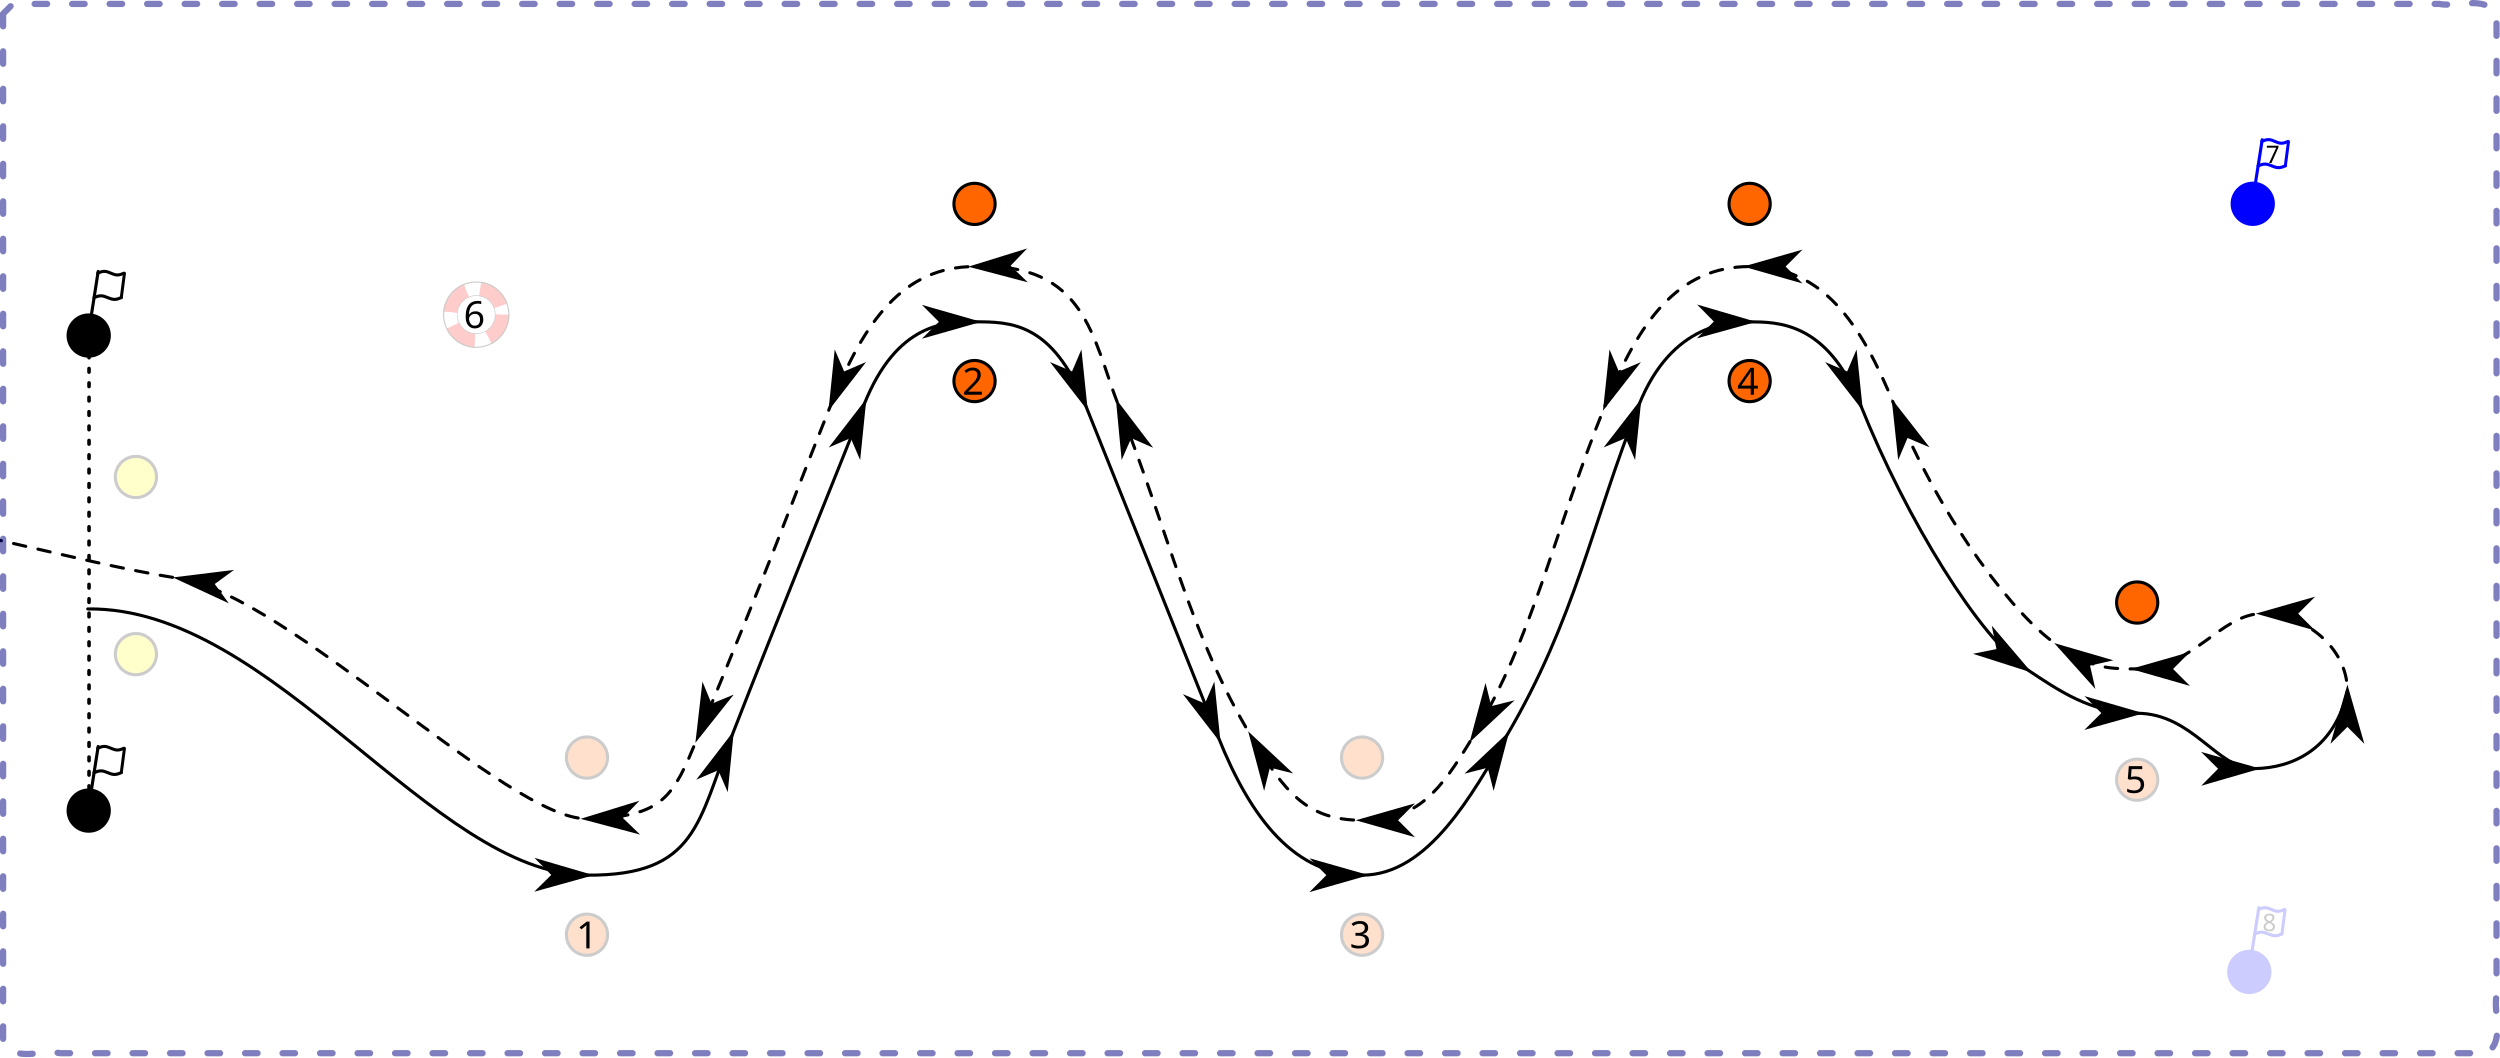
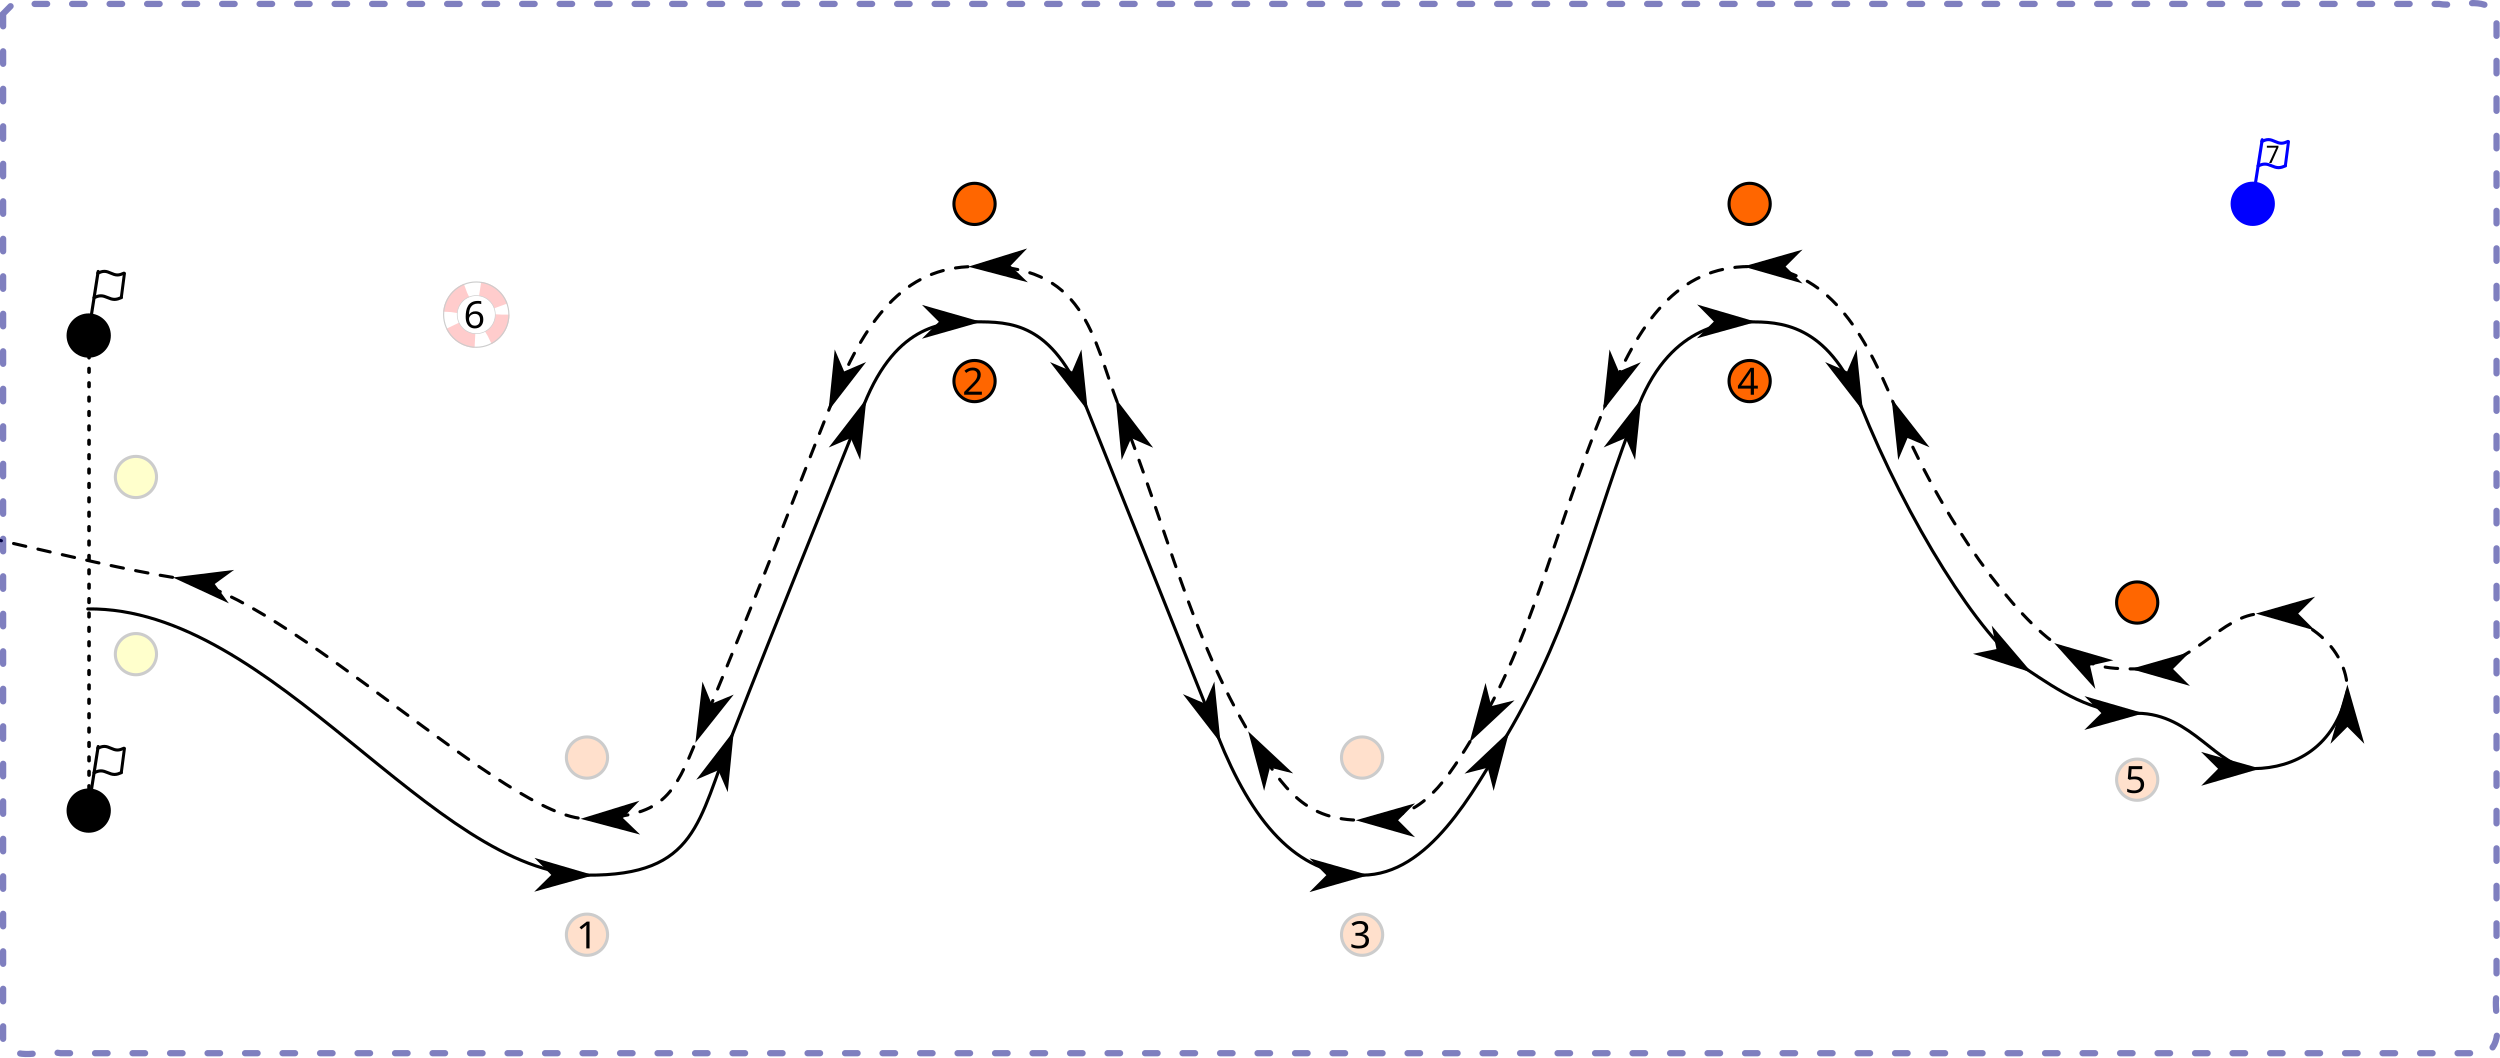
<svg xmlns="http://www.w3.org/2000/svg" version="1.0" id="svg3641" height="360.829" width="853.326" style="enable-background:new" xml:space="preserve">
  <defs id="arrows">
    <marker id="RazorWire" refX="0" refY="0" orient="auto" style="overflow:visible">
      <path id="path5527" style="fill:#34ff00;fill-opacity:1;fill-rule:evenodd;stroke:#34ff00;stroke-width:0.085pt;stroke-opacity:1" d="M 0.019,-0.632 V 0.595 L -6.621,2.568 H 9.113 L 2.979,0.595 V -0.632 L 9.166,-2.472 H -6.594 Z" />
    </marker>
    <marker orient="auto" refY="0" refX="0" id="Scissors" style="overflow:visible">
      <path id="schere" d="M 9.696,-3.847 C 8.661,-5.095 6.794,-5.052 5.4,-4.515 l -8.76,3.283 c -2.548,-1.394 -5.065,-0.995 -5.065,-1.673 0,-0.53 0.487,-0.414 0.414,-1.795 -0.07,-1.326 -1.454,-2.307 -2.763,-2.22 -1.309,-0.008 -2.666,0.995 -2.678,2.379 -0.098,1.393 1.074,2.688 2.461,2.779 1.624,0.242 4.499,-0.742 5.848,1.676 C -6.148,1.766 -7.931,1.771 -9.543,1.679 -10.882,1.602 -12.489,1.985 -13.128,3.301 c -0.617,1.261 -0.012,3.056 1.405,3.442 1.43,0.525 3.393,-0.138 3.733,-1.782 0.262,-1.267 -0.635,-1.862 -0.291,-2.322 0.26,-0.347 1.91,-0.146 4.85,-1.466 L 6.055,4.515 C 7.253,4.85 8.718,4.839 9.78,3.66 L -0.055,-0.057 Z M -9.832,-5.874 c 1.381,0.771 1.268,2.862 -0.167,3.268 -1.298,0.452 -2.956,-0.81 -2.542,-2.216 0.242,-1.154 1.764,-1.579 2.709,-1.052 z m 0.06,8.552 c 1.441,0.532 1.196,2.97 -0.269,3.298 -0.972,0.337 -2.361,-0.148 -2.459,-1.293 -0.189,-1.392 1.446,-2.65 2.728,-2.005 z" style="fill:#34ff00;fill-opacity:1;stroke:#34ff00;stroke-width:1.067;stroke-opacity:1" />
    </marker>
    <marker orient="auto" refY="0" refX="0" id="Legs" style="overflow:visible">
      <g id="g5494" transform="scale(-0.7)" style="fill:#34ff00;fill-opacity:1;stroke:#34ff00;stroke-opacity:1">
        <g id="g5496" transform="matrix(0,-1,-1,0,22.0892,22.73484)" style="fill:#34ff00;fill-opacity:1;stroke:#34ff00;stroke-opacity:1">
          <path id="path5498" d="m 22.636,22.054 c -7.371,5.036 -2.618,7.047 -6.23,14.339" style="fill:#34ff00;fill-opacity:1;fill-rule:evenodd;stroke:#34ff00;stroke-width:1.067pt;stroke-opacity:1" />
          <path id="path5500" d="m 22.825,21.918 c -1.451,8.904 3.772,9.355 4.805,14.747" style="fill:#34ff00;fill-opacity:1;fill-rule:evenodd;stroke:#34ff00;stroke-width:1.067pt;stroke-opacity:1" />
        </g>
        <path id="path5502" d="m -15.029,-7.181 -0.984,4.313 4.227,-1.305 z" style="fill:#34ff00;fill-opacity:1;fill-rule:evenodd;stroke:#34ff00;stroke-width:1.067pt;stroke-opacity:1" />
        <path id="path5504" d="m -16.23,4.861 1.999,3.946 2.418,-3.704 z" style="fill:#34ff00;fill-opacity:1;fill-rule:evenodd;stroke:#34ff00;stroke-width:1.067pt;stroke-opacity:1" />
      </g>
    </marker>
    <linearGradient id="linearGradient5477">
      <stop style="stop-color:#57e307;stop-opacity:1;" offset="0" id="stop5479" />
    </linearGradient>
    <marker style="overflow:visible" id="Arrow1Lend" refX="0" refY="0" orient="auto">
      <path style="fill-rule:evenodd;stroke:#000000;stroke-width:0.853pt;marker-start:none" d="M -10.667,0 -14.933,4.267 0,0 -14.933,-4.267 Z" id="path3104" />
    </marker>
    <marker style="overflow:visible" id="Arrow1Lstart" refX="0" refY="0" orient="auto">
      <path style="fill-rule:evenodd;stroke:#000000;stroke-width:0.853pt;marker-start:none" d="M 10.667,0 14.933,-4.267 0,0 14.933,4.267 Z" id="path3282" />
    </marker>
    <marker style="overflow:visible" id="Arrow1Lstart-7" refX="0" refY="0" orient="auto">
      <path style="fill-rule:evenodd;stroke:#000000;stroke-width:0.853pt;marker-start:none" d="M 10.667,0 14.933,-4.267 0,0 14.933,4.267 Z" id="path3282-4" />
    </marker>
    <marker style="overflow:visible" id="Arrow1Lend-6" refX="0" refY="0" orient="auto">
      <path style="fill-rule:evenodd;stroke:#000000;stroke-width:0.853pt;marker-start:none" d="M -10.667,0 -14.933,4.267 0,0 -14.933,-4.267 Z" id="path3104-0" />
    </marker>
  </defs>
  <g transform="translate(-215.4445,-435.3955)" style="display:inline" id="Parcours">
    <defs id="defs2076" />
    <g id="g1" />
    <g id="layer6" style="display:inline">
      <g transform="translate(18.94796,85.04597)" id="Zeitnahme" style="display:inline">
        <g id="g13156" transform="translate(-177.6378,-94.48819)">
          <path style="fill:#000000;fill-opacity:1;stroke:#000000;stroke-width:1.762" d="m 411.087,559.37 c 0,-3.685 -2.986,-6.678 -6.678,-6.678 -3.683,0 -6.678,2.987 -6.678,6.678 0,3.685 2.987,6.678 6.678,6.678 3.685,0 6.678,-2.987 6.678,-6.678 z" id="Zeit_oben" />
        </g>
        <g id="g13172" transform="translate(-177.6378,67.66194)">
          <path style="fill:#000000;fill-opacity:1;stroke:#000000;stroke-width:1.762" d="m 411.087,559.37 c 0,-3.685 -2.986,-6.678 -6.678,-6.678 -3.683,0 -6.678,2.987 -6.678,6.678 0,3.685 2.987,6.678 6.678,6.678 3.685,0 6.678,-2.987 6.678,-6.678 z" id="Zeit_unten" />
        </g>
        <path style="fill:none;stroke:#000000;stroke-width:1.228;stroke-linecap:round;stroke-linejoin:miter;stroke-miterlimit:4;stroke-dasharray:1.228, 3.684;stroke-dashoffset:0;stroke-opacity:1" d="m 226.886,466.315 c 0,23.379 0,46.759 0,70.138 0,19.991 0,67.885 0,87.271" id="path14169" />
      </g>
      <g transform="translate(113.4362,157.2769)" id="Tor1" opacity="0.2" style="display:inline;fill:#ff6600">
        <path style="fill:#ff6600;stroke:#000000;stroke-width:1.056" d="m 309.393,536.693 c 0,-3.883 -3.149,-7.032 -7.031,-7.032 -3.881,0 -7.031,3.148 -7.031,7.032 0,3.883 3.15,7.031 7.031,7.031 3.882,0 7.031,-3.147 7.031,-7.031 z" id="Tor1_innen" />
        <path style="fill:#ff6600;stroke:#000000;stroke-width:1.056" d="m 309.393,597.166 c 0,-3.883 -3.149,-7.032 -7.031,-7.032 -3.881,0 -7.031,3.148 -7.031,7.032 0,3.883 3.15,7.031 7.031,7.031 3.882,0 7.031,-3.147 7.031,-7.031 z" id="Tor1_aussen" />
      </g>
      <g transform="translate(226.8221,-31.69941)" id="Tor2" style="display:inline;fill:#ff6600">
        <path style="fill:#ff6600;stroke:#000000;stroke-width:1.056" d="m 328.291,536.693 c 0,-3.883 -3.149,-7.032 -7.031,-7.032 -3.881,0 -7.031,3.148 -7.031,7.032 0,3.883 3.15,7.031 7.031,7.031 3.882,0 7.031,-3.147 7.031,-7.031 z" id="Tor2_aussen" />
        <path style="fill:#ff6600;stroke:#000000;stroke-width:1.056" d="m 328.291,597.166 c 0,-3.883 -3.149,-7.032 -7.031,-7.032 -3.881,0 -7.031,3.148 -7.031,7.032 0,3.883 3.15,7.031 7.031,7.031 3.882,0 7.031,-3.147 7.031,-7.031 z" id="Tor2_innen" />
      </g>
      <g transform="translate(340.2078,157.2769)" id="Tor3" opacity="0.2" style="display:inline;fill:#ff6600">
        <path style="fill:#ff6600;stroke:#000000;stroke-width:1.056" d="m 347.189,536.693 c 0,-3.883 -3.149,-7.032 -7.031,-7.032 -3.881,0 -7.031,3.148 -7.031,7.032 0,3.883 3.15,7.031 7.031,7.031 3.882,0 7.031,-3.147 7.031,-7.031 z" id="Tor3_innen" />
        <path style="fill:#ff6600;stroke:#000000;stroke-width:1.056" d="m 347.189,597.166 c 0,-3.883 -3.149,-7.032 -7.031,-7.032 -3.881,0 -7.031,3.148 -7.031,7.032 0,3.883 3.15,7.031 7.031,7.031 3.882,0 7.031,-3.147 7.031,-7.031 z" id="Tor3_aussen" />
      </g>
      <g transform="translate(453.5935,-31.69941)" id="Tor4" style="display:inline;fill:#ff6600">
        <path style="fill:#ff6600;stroke:#000000;stroke-width:1.056" d="m 366.086,536.693 c 0,-3.883 -3.149,-7.032 -7.031,-7.032 -3.881,0 -7.031,3.148 -7.031,7.032 0,3.883 3.15,7.031 7.031,7.031 3.882,0 7.031,-3.147 7.031,-7.031 z" id="Tor4_aussen" />
        <path style="fill:#ff6600;stroke:#000000;stroke-width:1.056" d="m 366.086,597.166 c 0,-3.883 -3.149,-7.032 -7.031,-7.032 -3.881,0 -7.031,3.148 -7.031,7.032 0,3.883 3.15,7.031 7.031,7.031 3.882,0 7.031,-3.147 7.031,-7.031 z" id="Tor4_innen" />
      </g>
      <g transform="translate(566.9793,104.3635)" id="Tor5" style="display:inline;fill:#ff6600">
        <path style="fill:#ff6600;stroke:#000000;stroke-width:1.056" d="m 384.984,536.693 c 0,-3.883 -3.149,-7.032 -7.031,-7.032 -3.881,0 -7.031,3.148 -7.031,7.032 0,3.883 3.15,7.031 7.031,7.031 3.882,0 7.031,-3.147 7.031,-7.031 z" id="Tor5_oben" />
        <path style="fill:#ff6600;stroke:#000000;stroke-width:1.056" d="m 384.984,597.166 c 0,-3.883 -3.149,-7.032 -7.031,-7.032 -3.881,0 -7.031,3.148 -7.031,7.032 0,3.883 3.15,7.031 7.031,7.031 3.882,0 7.031,-3.147 7.031,-7.031 z" id="Tor5_unten" opacity="0.2" />
      </g>
      <g transform="translate(18.94796,138.3793)" id="Schikane" opacity="0.2" style="display:inline">
        <g style="fill:none" id="Ring">
          <ellipse id="path8826" style="fill:none;stroke:#ff0000;stroke-width:4.821;stroke-linecap:butt;stroke-linejoin:round;stroke-miterlimit:4;stroke-dasharray:9.643, 4.821;stroke-dashoffset:0;stroke-opacity:1" cx="359.055" cy="404.409" rx="8.928" ry="8.928" />
          <ellipse style="display:inline;fill:none;stroke:#000000;stroke-width:0.229;stroke-linecap:round;stroke-linejoin:round;stroke-miterlimit:4;stroke-dasharray:none;stroke-dashoffset:0;stroke-opacity:1" id="path3620" cx="359.055" cy="404.409" rx="6.5" ry="6.5" />
          <ellipse style="display:inline;fill:none;stroke:#000000;stroke-width:0.393;stroke-linecap:round;stroke-linejoin:round;stroke-miterlimit:4;stroke-dasharray:none;stroke-dashoffset:0;stroke-opacity:1" id="path2733" cx="359.055" cy="404.409" rx="11.142" ry="11.142" />
        </g>
      </g>
      <g transform="translate(-40.52031,61.51377)" id="StartZiel" opacity="0.2" style="display:inline">
        <path style="fill:#ffff00;stroke:#000000;stroke-width:1.056" d="m 309.393,536.693 c 0,-3.883 -3.149,-7.032 -7.031,-7.032 -3.881,0 -7.031,3.148 -7.031,7.032 0,3.883 3.15,7.031 7.031,7.031 3.882,0 7.031,-3.147 7.031,-7.031 z" id="StartZiel_oben" />
        <path style="fill:#ffff00;stroke:#000000;stroke-width:1.056" d="m 309.393,597.166 c 0,-3.883 -3.149,-7.032 -7.031,-7.032 -3.881,0 -7.031,3.148 -7.031,7.032 0,3.883 3.15,7.031 7.031,7.031 3.882,0 7.031,-3.147 7.031,-7.031 z" id="StartZiel_unten" />
      </g>
    </g>
  </g>
  <g transform="translate(-215.4445,-435.3955)" style="display:inline" id="ParcoursLabel">
    <defs id="defs2832" />
    <g id="g3113" style="display:inline">
      <text xml:space="preserve" style="font-style:normal;font-weight:normal;font-size:12.8px;line-height:0%;font-family:'Arial Black';display:inline;fill:#000000;fill-opacity:1;stroke:none;stroke-width:1.067" x="373.691" y="547.37" id="Nummer_Schikane">
        <tspan id="tspan3032" x="373.691" y="547.37" style="font-size:12.8px;line-height:1.25;stroke-width:1.067">6</tspan>
      </text>
      <text xml:space="preserve" style="font-style:normal;font-weight:normal;font-size:12.8px;line-height:0%;font-family:'Arial Black';display:inline;fill:#000000;fill-opacity:1;stroke:none;stroke-width:1.067" x="412.13" y="759.102" id="Nummer_Tor1">
        <tspan id="tspan3036" x="412.13" y="759.102" style="font-size:12.8px;line-height:1.25;stroke-width:1.067">1</tspan>
      </text>
      <text xml:space="preserve" style="font-style:normal;font-weight:normal;font-size:12.8px;line-height:0%;font-family:'Arial Black';display:inline;fill:#000000;fill-opacity:1;stroke:none;stroke-width:1.067" x="808.383" y="570.125" id="Nummer_Tor4">
        <tspan id="tspan3040" x="808.383" y="570.125" style="font-size:12.8px;line-height:1.25;stroke-width:1.067">4</tspan>
      </text>
      <text xml:space="preserve" style="font-style:normal;font-weight:normal;font-size:12.8px;line-height:0%;font-family:'Arial Black';display:inline;fill:#000000;fill-opacity:1;stroke:none;stroke-width:1.067" x="940.704" y="706.032" id="Nummer_Tor5">
        <tspan id="tspan3044" x="940.704" y="706.032" style="font-size:12.8px;line-height:1.25;stroke-width:1.067">5</tspan>
      </text>
      <text xml:space="preserve" style="font-style:normal;font-weight:normal;font-size:12.8px;line-height:0%;font-family:'Arial Black';display:inline;fill:#000000;fill-opacity:1;stroke:none;stroke-width:1.067" x="676.131" y="759.024" id="Nummer_Tor3">
        <tspan id="tspan3048" x="676.131" y="759.024" style="font-size:12.8px;line-height:1.25;stroke-width:1.067">3</tspan>
      </text>
      <g transform="translate(579.9631,-35.51099)" id="Speedboje_oben" style="display:inline">
        <path id="path3052" d="m 411.087,540.472 c 0,-3.685 -2.986,-6.678 -6.678,-6.678 -3.683,0 -6.678,2.987 -6.678,6.678 0,3.685 2.987,6.678 6.678,6.678 3.685,0 6.678,-2.987 6.678,-6.678 z" style="fill:#0000ff;fill-opacity:1;stroke:#0000ff;stroke-width:1.762" />
        <g style="stroke:#0000ff" id="g3062">
          <path id="path3054" d="m 407.511,519.18 c 0.372,-0.161 0.745,-0.325 1.117,-0.438 0.372,-0.114 0.744,-0.181 1.117,-0.181 0.372,0 0.744,0.063 1.117,0.181 0.372,0.113 0.744,0.273 1.116,0.438 0.369,0.16 0.745,0.321 1.117,0.434 0.369,0.114 0.745,0.181 1.117,0.181 0.368,0 0.745,-0.064 1.117,-0.181 0.368,-0.113 0.744,-0.274 1.117,-0.434" style="fill:none;stroke:#0000ff;stroke-width:1.052;stroke-linecap:round;stroke-linejoin:round" />
          <path id="path3056" d="m 407.643,518.601 -2.7,17.3 v 0.258 0" style="fill:none;stroke:#0000ff;stroke-width:1.067;stroke-linecap:round;stroke-linejoin:round" />
          <path id="path3058" d="m 406.246,527.522 c 0.384,-0.158 0.775,-0.317 1.163,-0.429 0.383,-0.113 0.775,-0.179 1.163,-0.179 0.383,0 0.774,0.062 1.163,0.179 0.387,0.112 0.774,0.271 1.163,0.429 0.387,0.159 0.774,0.317 1.162,0.433 0.388,0.109 0.775,0.175 1.163,0.175 0.388,0 0.775,-0.062 1.163,-0.175 0.387,-0.112 0.775,-0.271 1.163,-0.433" style="fill:none;stroke:#0000ff;stroke-width:1.067;stroke-linecap:round;stroke-linejoin:round" />
          <path id="path3060" d="m 416.604,519.31 -1.039,7.969 v 0.12 0" style="fill:none;stroke:#0000ff;stroke-width:1.024;stroke-linecap:round" />
        </g>
        <text xml:space="preserve" style="font-style:normal;font-weight:normal;font-size:12.8px;line-height:0%;font-family:'Arial Black';fill:#000000;fill-opacity:1;stroke:none;stroke-width:1.067" x="408.873" y="526.543" id="text3066">
          <tspan id="tspan3064" x="408.873" y="526.543" style="font-size:8.242px;line-height:1.25;stroke-width:1.067">7</tspan>
        </text>
      </g>
      <text xml:space="preserve" style="font-style:normal;font-weight:normal;font-size:12.8px;line-height:0%;font-family:'Arial Black';display:inline;fill:#000000;fill-opacity:1;stroke:none;stroke-width:1.067" x="543.926" y="570.125" id="Nummer_Tor2">
        <tspan id="tspan3088" x="543.926" y="570.125" style="font-size:12.8px;line-height:1.25;stroke-width:1.067">2</tspan>
      </text>
      <g id="Zeit_oben_Flagge">
        <path id="path3092" d="m 248.821,528.636 c 0.372,-0.161 0.745,-0.325 1.117,-0.438 0.372,-0.114 0.744,-0.181 1.117,-0.181 0.372,0 0.744,0.063 1.117,0.181 0.372,0.113 0.744,0.273 1.116,0.438 0.369,0.16 0.745,0.321 1.117,0.434 0.369,0.114 0.745,0.181 1.117,0.181 0.368,0 0.745,-0.064 1.117,-0.181 0.368,-0.113 0.744,-0.274 1.117,-0.434" style="display:inline;fill:none;stroke:#000000;stroke-width:1.052;stroke-linecap:round;stroke-linejoin:round" />
        <path id="path3094" d="m 248.953,528.057 -2.7,17.3 v 0.258 0" style="display:inline;fill:none;stroke:#000000;stroke-width:1.067;stroke-linecap:round;stroke-linejoin:round" />
        <path id="path3096" d="m 247.556,536.977 c 0.384,-0.158 0.775,-0.317 1.163,-0.429 0.383,-0.113 0.775,-0.179 1.163,-0.179 0.383,0 0.774,0.062 1.163,0.179 0.387,0.112 0.774,0.271 1.163,0.429 0.387,0.159 0.774,0.317 1.162,0.433 0.388,0.109 0.775,0.175 1.163,0.175 0.388,0 0.775,-0.062 1.163,-0.175 0.387,-0.112 0.775,-0.271 1.163,-0.433" style="display:inline;fill:none;stroke:#000000;stroke-width:1.067;stroke-linecap:round;stroke-linejoin:round" />
        <path id="path3098" d="m 257.914,528.766 -1.039,7.969 v 0.12 0" style="display:inline;fill:none;stroke:#000000;stroke-width:1.024;stroke-linecap:round" />
      </g>
      <g id="Zeit_unten_Flagge">
        <path id="path3102" d="m 248.821,690.786 c 0.372,-0.161 0.745,-0.325 1.117,-0.438 0.372,-0.114 0.744,-0.181 1.117,-0.181 0.372,0 0.744,0.063 1.117,0.181 0.372,0.113 0.744,0.273 1.116,0.438 0.369,0.16 0.745,0.321 1.117,0.434 0.369,0.114 0.745,0.181 1.117,0.181 0.368,0 0.745,-0.064 1.117,-0.181 0.368,-0.113 0.744,-0.274 1.117,-0.434" style="display:inline;fill:none;stroke:#000000;stroke-width:1.052;stroke-linecap:round;stroke-linejoin:round" />
        <path id="path3105" d="m 248.953,690.207 -2.7,17.3 v 0.258 0" style="display:inline;fill:none;stroke:#000000;stroke-width:1.067;stroke-linecap:round;stroke-linejoin:round" />
        <path id="path3107" d="m 247.556,699.127 c 0.384,-0.158 0.775,-0.317 1.163,-0.429 0.383,-0.113 0.775,-0.179 1.163,-0.179 0.383,0 0.774,0.062 1.163,0.179 0.387,0.112 0.774,0.271 1.163,0.429 0.387,0.159 0.774,0.317 1.162,0.433 0.388,0.109 0.775,0.175 1.163,0.175 0.388,0 0.775,-0.062 1.163,-0.175 0.387,-0.112 0.775,-0.271 1.163,-0.433" style="display:inline;fill:none;stroke:#000000;stroke-width:1.067;stroke-linecap:round;stroke-linejoin:round" />
        <path id="path3109" d="m 257.914,690.916 -1.039,7.969 v 0.12 0" style="display:inline;fill:none;stroke:#000000;stroke-width:1.024;stroke-linecap:round" />
      </g>
    </g>
  </g>
-   <g transform="translate(363.3543,-208.7303)" id="Speedboje_unten" opacity="0.2" style="display:inline;enable-background:new">
-     <path id="path2174" d="m 411.087,540.472 c 0,-3.685 -2.986,-6.678 -6.678,-6.678 -3.683,0 -6.678,2.987 -6.678,6.678 0,3.685 2.987,6.678 6.678,6.678 3.685,0 6.678,-2.987 6.678,-6.678 z" style="fill:#0000ff;fill-opacity:1;stroke:#0000ff;stroke-width:1.762" />
-     <g style="fill:none;stroke:#0000ff" id="g2184">
-       <path id="path2176" d="m 407.511,519.18 c 0.372,-0.161 0.745,-0.325 1.117,-0.438 0.372,-0.114 0.744,-0.181 1.117,-0.181 0.372,0 0.744,0.063 1.117,0.181 0.372,0.113 0.744,0.273 1.116,0.438 0.369,0.16 0.745,0.321 1.117,0.434 0.369,0.114 0.745,0.181 1.117,0.181 0.368,0 0.745,-0.064 1.117,-0.181 0.368,-0.113 0.744,-0.274 1.117,-0.434" style="fill:none;stroke:#0000ff;stroke-width:1.052;stroke-linecap:round;stroke-linejoin:round" />
-       <path id="path2178" d="m 407.643,518.601 -2.7,17.3 v 0.258 0" style="fill:none;stroke:#0000ff;stroke-width:1.067;stroke-linecap:round;stroke-linejoin:round" />
-       <path id="path2180" d="m 406.246,527.522 c 0.384,-0.158 0.775,-0.317 1.163,-0.429 0.383,-0.113 0.775,-0.179 1.163,-0.179 0.383,0 0.774,0.062 1.163,0.179 0.387,0.112 0.774,0.271 1.163,0.429 0.387,0.159 0.774,0.317 1.162,0.433 0.388,0.109 0.775,0.175 1.163,0.175 0.388,0 0.775,-0.062 1.163,-0.175 0.387,-0.112 0.775,-0.271 1.163,-0.433" style="fill:none;stroke:#0000ff;stroke-width:1.067;stroke-linecap:round;stroke-linejoin:round" />
-       <path id="path2182" d="m 416.604,519.31 -1.039,7.969 v 0.12 0" style="fill:none;stroke:#0000ff;stroke-width:1.024;stroke-linecap:round" />
-     </g>
-     <text xml:space="preserve" style="font-style:normal;font-weight:normal;font-size:12.8px;line-height:0%;font-family:'Arial Black';fill:#000000;fill-opacity:1;stroke:none;stroke-width:1.067" x="408.873" y="526.543" id="text2188">
-       <tspan id="tspan2186" x="408.873" y="526.543" style="font-size:8.242px;line-height:1.25;stroke-width:1.067">8</tspan>
-     </text>
-   </g>
  <g transform="translate(-215.4445,-435.3955)" style="display:inline" id="Klasse1">
    <text id="text176" y="328.002" x="595.582" style="font-style:normal;font-weight:normal;font-size:12.8px;line-height:0%;font-family:Verdana;text-align:center;text-anchor:middle;display:inline;fill:#000000;fill-opacity:1;stroke:none;stroke-width:1.067" xml:space="preserve">
      <tspan style="font-weight:bold;font-size:38.4px;line-height:1.25;text-align:center;text-anchor:middle;stroke-width:1.067" y="328.002" x="595.582" id="tspan178">DMYV-Jugend</tspan>
      <tspan id="tspan180" style="font-weight:bold;font-size:38.4px;line-height:1.25;text-align:center;text-anchor:middle;stroke-width:1.067" y="376.002" x="595.582">Motorboot-Slalom</tspan>
      <tspan style="font-weight:bold;font-size:38.4px;line-height:1.25;text-align:center;text-anchor:middle;stroke-width:1.067" id="tspan182" y="424.002" x="595.582">Klasse 1</tspan>
    </text>
    <text id="text184" y="876.114" x="243.389" style="font-style:normal;font-weight:normal;font-size:12.8px;line-height:0%;font-family:Verdana;display:inline;fill:#000000;fill-opacity:1;stroke:none;stroke-width:1.067" xml:space="preserve">
      <tspan y="876.114" x="243.389" id="tspan186" style="font-size:19.2px;line-height:1.25;stroke-width:1.067">Ablegen - Startlinie - Tonnentore 1 - 2 - 3 - 4 - vorwärts durch das Tor 5 - </tspan>
      <tspan id="tspan188" y="900.114" x="243.389" style="font-size:19.2px;line-height:1.25;stroke-width:1.067">kreisen und vorwärts wieder in den Parcours durch die Tore 5 - 4 - 3 - 2 - 1 - Ziellinie - </tspan>
      <tspan id="tspan190" y="924.114" x="243.389" style="font-size:19.2px;line-height:1.25;stroke-width:1.067">anlegen und an der Klampe mit Kopfschlag belegen.</tspan>
    </text>
    <path id="path192" d="m 1016.681,671.264 c -4.152,19.152 -18.021,26.368 -31.9,26.483 -12.697,0 -20.949,-18.813 -39.85,-18.896 -15.737,-0.069 -26.454,-7.531 -37.85,-15.118 -15.74,-10.479 -40.728,-50.553 -56.6,-90.187 -11.339,-28.313 -28.161,-28.228 -37.8,-28.3 -6.004,-0.045 -26.461,-0.013 -37.8,28.3 -15.842,39.558 -21.656,73.302 -45.4,113.367 -11.287,19.045 -26.36,47.188 -49.067,47.2 -22.707,0.011 -37.81,-18.722 -49.167,-47.2 -17.25,-43.257 -29.469,-73.822 -45.333,-113.367 -11.358,-28.313 -25.694,-28.295 -37.767,-28.3 -9.642,-0.004 -26.516,-0.013 -37.8,28.3 -15.198,38.135 -28.391,70.213 -45.233,113.367 -11.479,28.478 -11.489,47.459 -49.267,47.2 -53.035,-0.364 -106.868,-91.616 -170.443,-90.871" style="display:inline;fill:none;stroke:#000000;stroke-width:1.067;stroke-linecap:round;stroke-linejoin:round;stroke-miterlimit:4;stroke-dasharray:none;stroke-dashoffset:0;stroke-opacity:1;marker-start:none;marker-mid:url(#Arrow1Lstart);marker-end:none" />
    <path id="path194" d="m 169.627,612.629 c 24.841,0 70.049,14.434 107.019,20.214 36.97,5.781 112.616,82.538 139.168,82.002 26.401,-0.532 29.393,-7.578 37.833,-27.933 28.692,-69.192 27.586,-68.719 45.4,-113.367 11.297,-28.313 24.587,-47.167 49.1,-47.167 37.843,-1.65 40.203,24.532 48.967,47.167 17.67,44.741 24.342,78.106 45.5,113.367 11.339,18.896 18.902,28.467 37.8,28.467 18.898,0 26.428,-9.571 37.767,-28.467 21.141,-35.231 27.177,-68.776 45.233,-113.367 11.465,-28.313 24.636,-47.167 49.267,-47.167 24.631,0 37.799,18.853 49.267,47.167 16.312,40.274 42.165,73.498 56.53,82.534 11.104,6.984 14.864,7.653 26.454,7.653 18.901,-10e-6 28.56,-18.895 42.717,-18.895 13.99,0 29.033,11.242 29.033,26.425" style="display:inline;fill:none;stroke:#000000;stroke-width:1.067;stroke-linecap:round;stroke-linejoin:round;stroke-miterlimit:4;stroke-dasharray:4.268, 4.268;stroke-dashoffset:0;stroke-opacity:1;marker-start:none;marker-mid:url(#Arrow1Lstart);marker-end:url(#Arrow1Lstart)" />
  </g>
  <g id="Export_Area" style="display:inline;opacity:1" transform="translate(-180.8124,-194.4877)">
    <path style="display:inline;opacity:0.5;fill:none;fill-opacity:1;fill-rule:nonzero;stroke:#000080;stroke-width:2.133;stroke-linecap:round;stroke-linejoin:miter;stroke-miterlimit:4;stroke-dasharray:4.267, 8.533;stroke-dashoffset:0;stroke-opacity:1" d="m 181.879,199.201 c 0,117.134 0,234.268 0,351.402 4.38,6.419 13.104,2.145 19.592,3.374 276.059,0 552.117,0 828.176,0 6.295,-4.466 2.103,-13.361 3.309,-19.977 0,-111.6 0,-223.2 0,-334.8 -4.38,-6.419 -13.104,-2.145 -19.592,-3.374 -276.059,0 -552.117,0 -828.176,0 -1.103,1.125 -2.206,2.25 -3.309,3.374 z" id="rect4816" />
    <g id="g2" />
    <g id="g3" />
  </g>
</svg>
